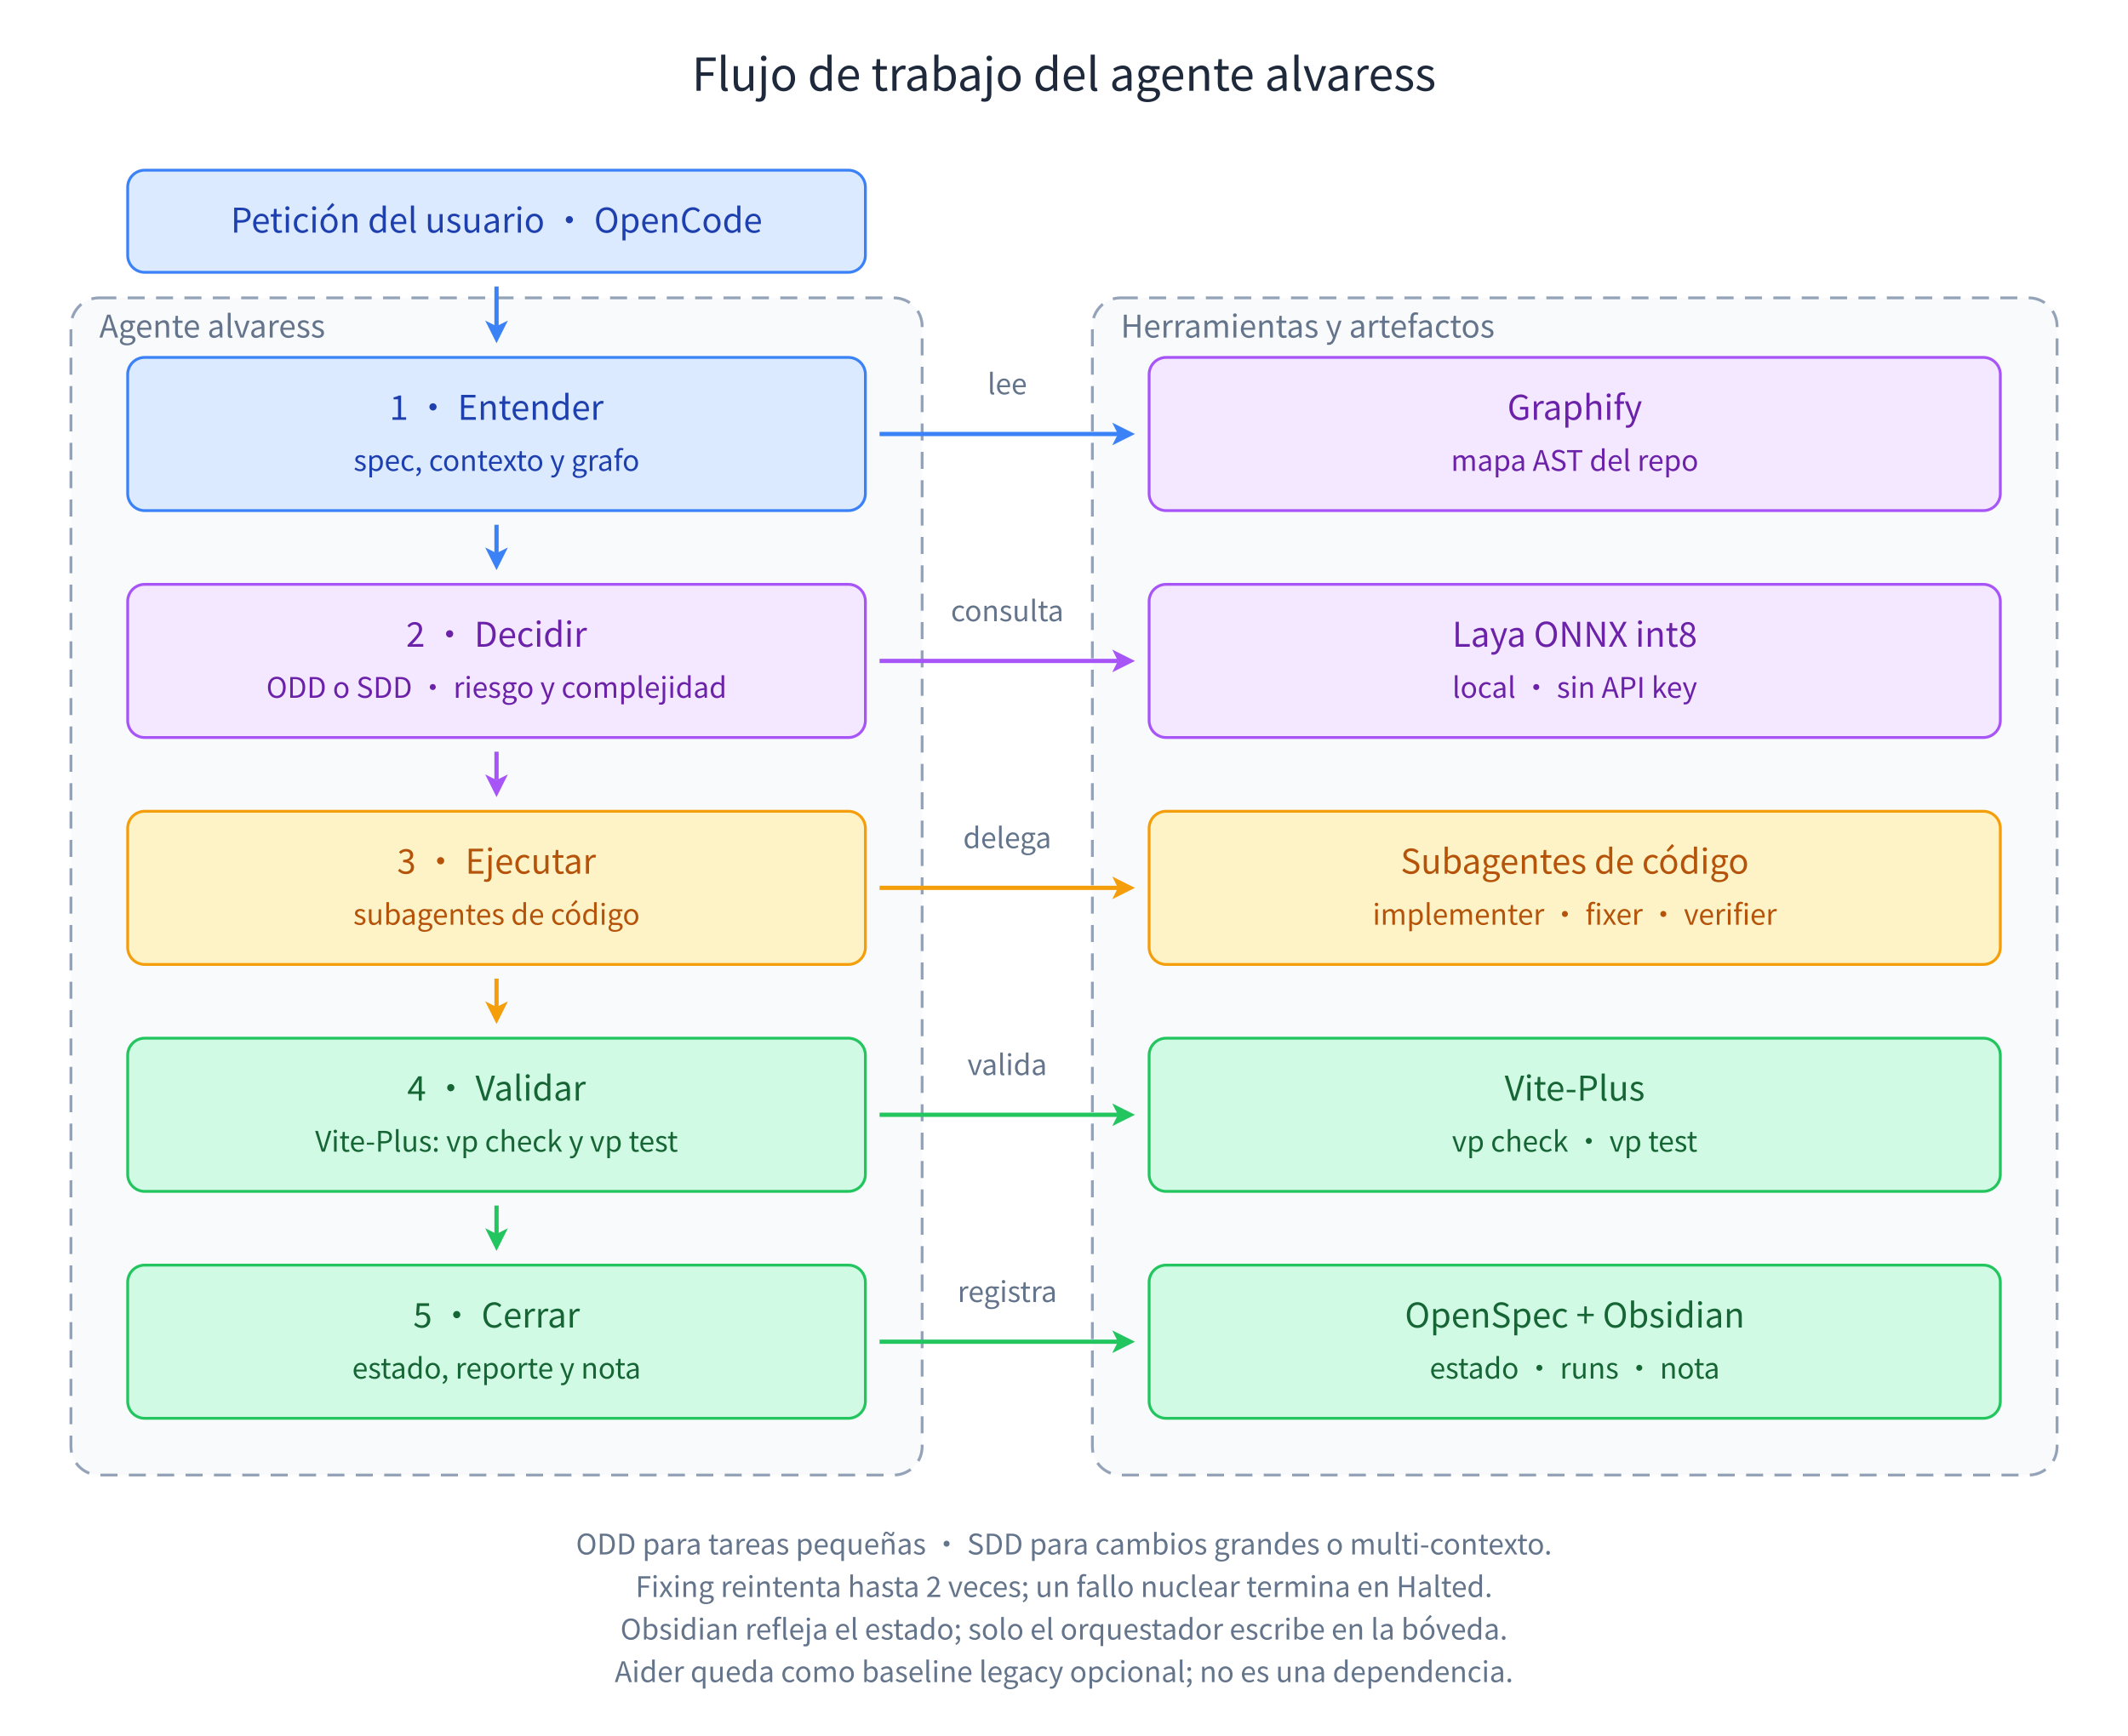
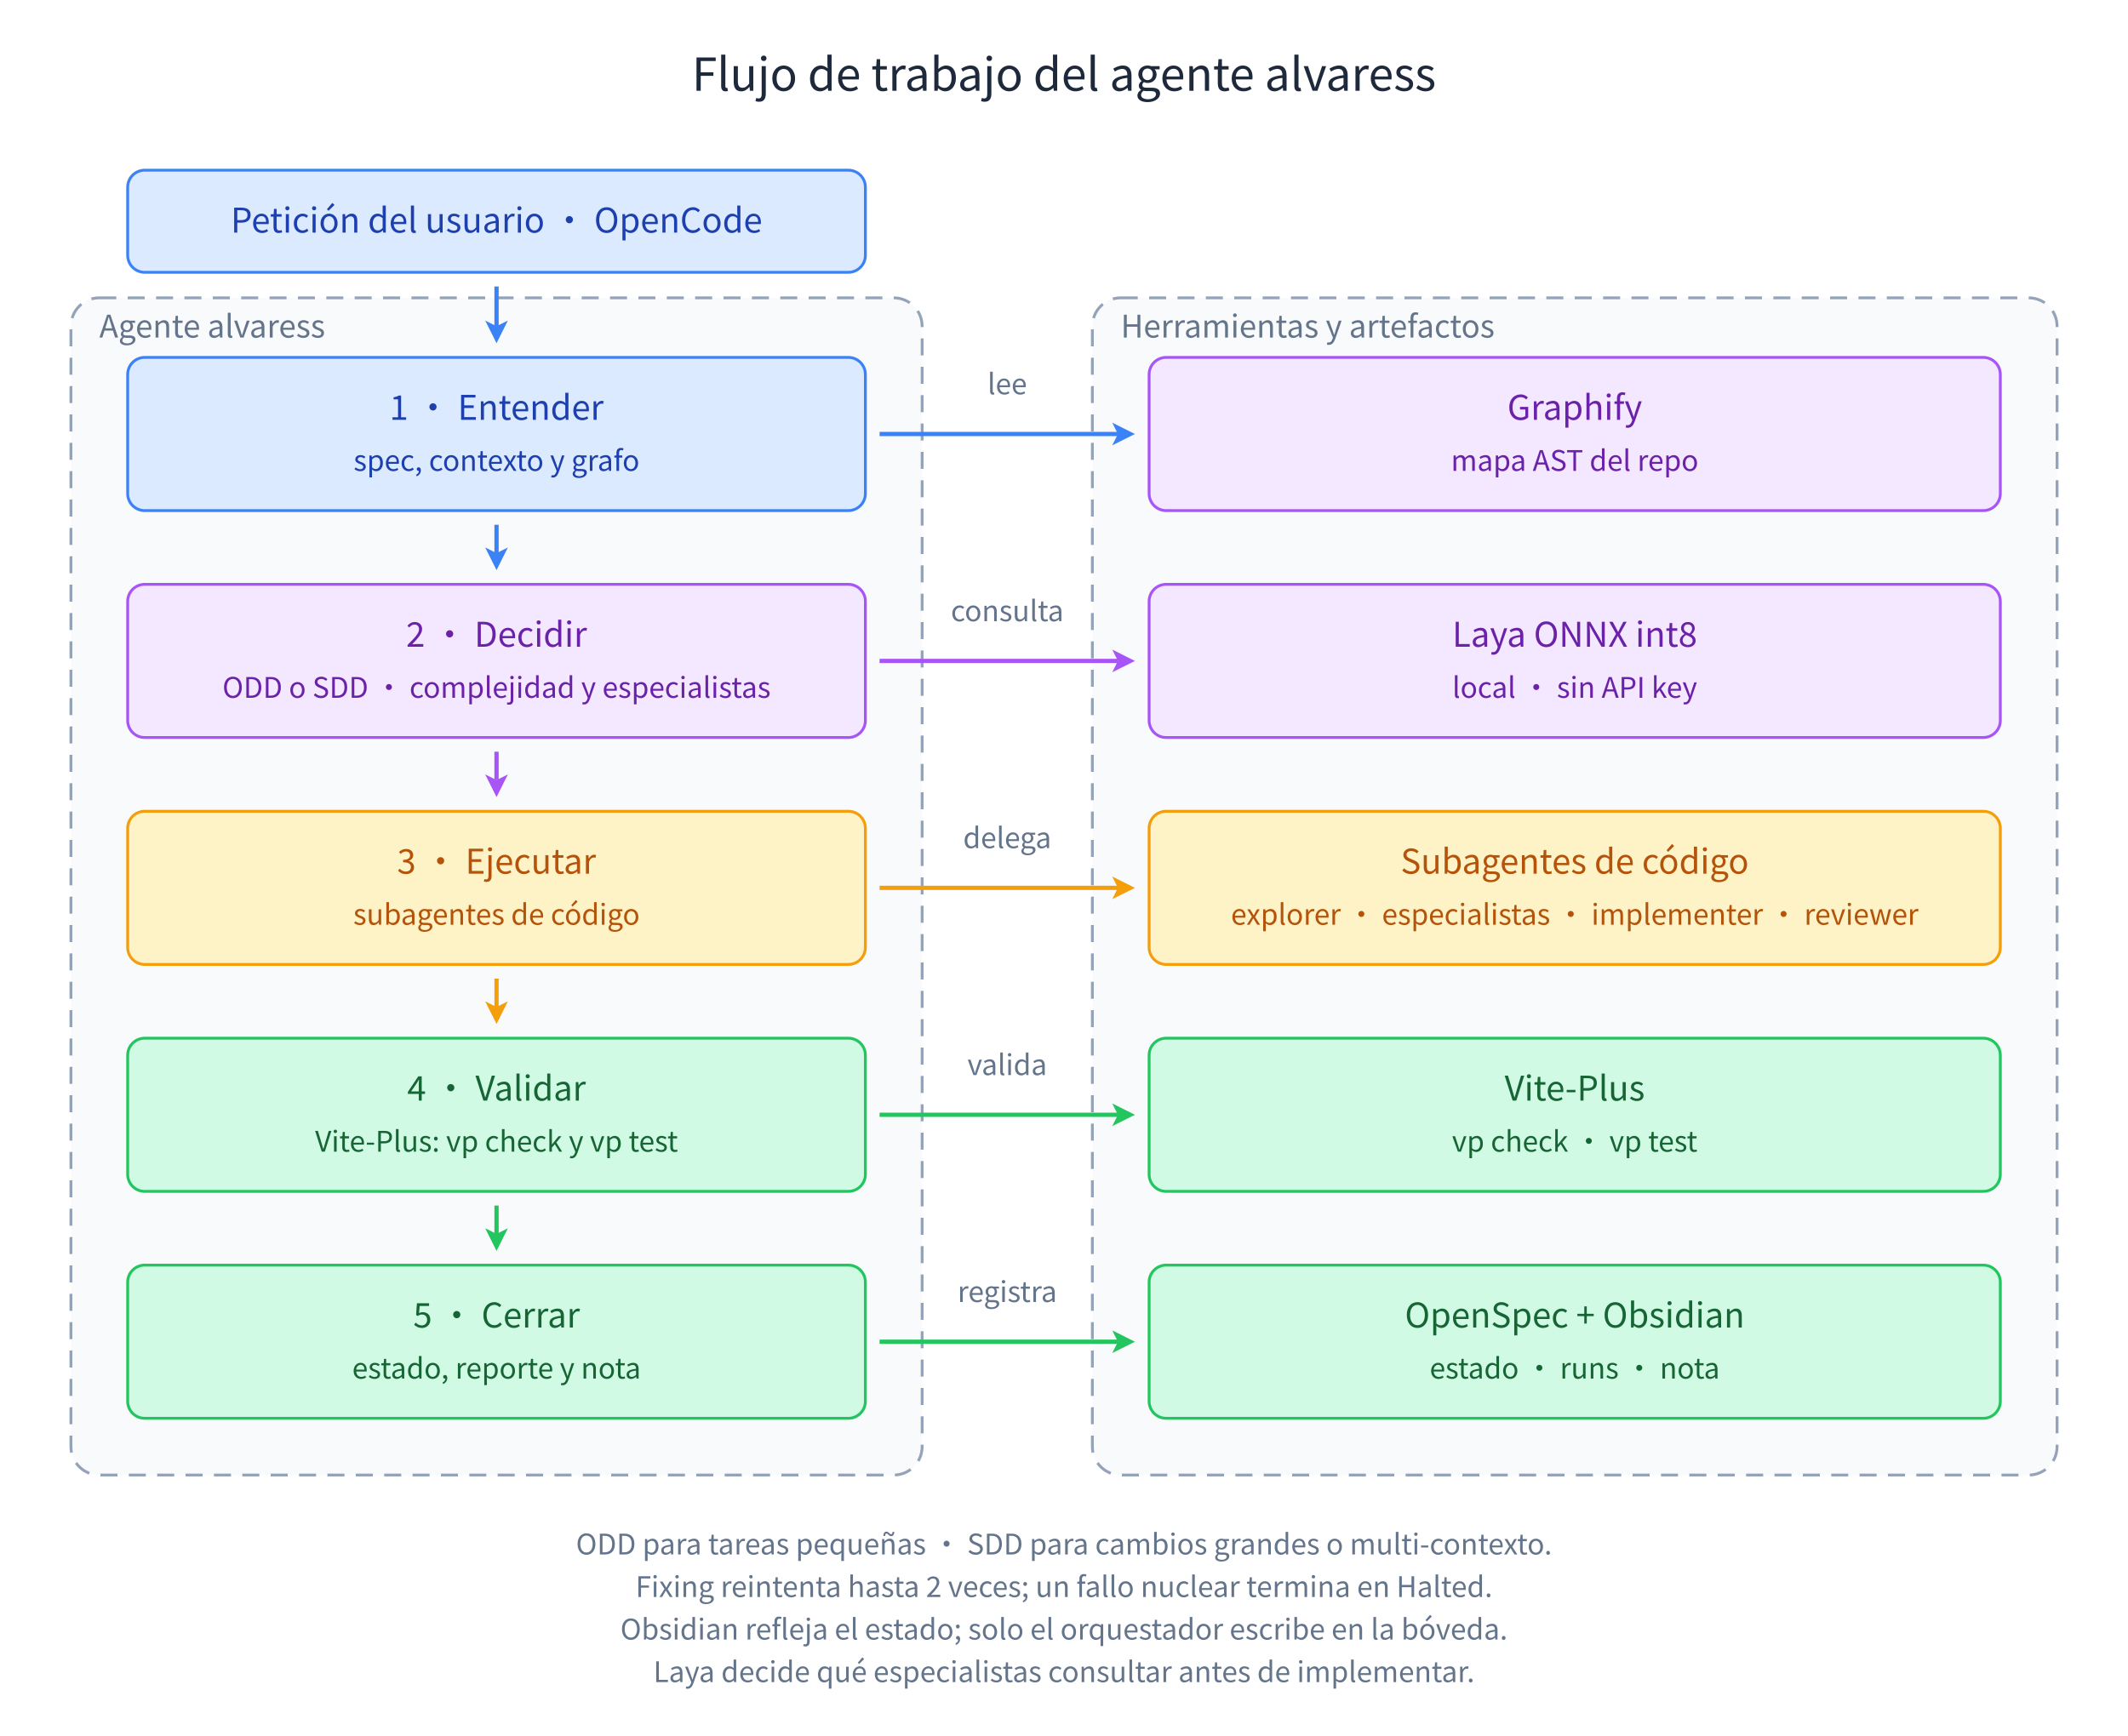
<svg xmlns="http://www.w3.org/2000/svg" viewBox="15 0 750 612" width="750" height="612" role="img" aria-label="Flujo de trabajo del agente alvaress">
  <style>
    text { font-family: 'PingFang SC', 'Microsoft YaHei', 'Noto Sans CJK SC', system-ui, sans-serif; }
  </style>
  <defs>
    <marker id="arrow-blue" markerWidth="8" markerHeight="8" refX="2" refY="4" orient="auto" markerUnits="userSpaceOnUse">
      <path d="M0,0 L8,4 L0,8 L2,4 z" fill="#3b82f6" />
    </marker>
    <marker id="arrow-orange" markerWidth="8" markerHeight="8" refX="2" refY="4" orient="auto" markerUnits="userSpaceOnUse">
      <path d="M0,0 L8,4 L0,8 L2,4 z" fill="#f59e0b" />
    </marker>
    <marker id="arrow-green" markerWidth="8" markerHeight="8" refX="2" refY="4" orient="auto" markerUnits="userSpaceOnUse">
      <path d="M0,0 L8,4 L0,8 L2,4 z" fill="#22c55e" />
    </marker>
    <marker id="arrow-purple" markerWidth="8" markerHeight="8" refX="2" refY="4" orient="auto" markerUnits="userSpaceOnUse">
      <path d="M0,0 L8,4 L0,8 L2,4 z" fill="#a855f7" />
    </marker>
  </defs>
  <rect x="15" y="0" width="750" height="612" fill="#ffffff" />
  <text x="390" y="32" font-size="16" fill="#1e293b" text-anchor="middle">Flujo de trabajo del agente alvaress</text>
  <rect x="40" y="105" width="300" height="415" rx="10" fill="#f8fafc" stroke="#94a3b8" stroke-dasharray="6,4" />
  <text x="50" y="119" font-size="11" fill="#64748b">Agente alvaress</text>
  <rect x="400" y="105" width="340" height="415" rx="10" fill="#f8fafc" stroke="#94a3b8" stroke-dasharray="6,4" />
  <text x="410" y="119" font-size="11" fill="#64748b">Herramientas y artefactos</text>
  <path d="M190,101 L 190,115" fill="none" stroke="#3b82f6" stroke-width="1.5" marker-end="url(#arrow-blue)" />
  <path d="M190,185 L 190,195" fill="none" stroke="#3b82f6" stroke-width="1.5" marker-end="url(#arrow-blue)" />
  <path d="M190,265 L 190,275" fill="none" stroke="#a855f7" stroke-width="1.5" marker-end="url(#arrow-purple)" />
  <path d="M190,345 L 190,355" fill="none" stroke="#f59e0b" stroke-width="1.5" marker-end="url(#arrow-orange)" />
  <path d="M190,425 L 190,435" fill="none" stroke="#22c55e" stroke-width="1.5" marker-end="url(#arrow-green)" />
  <path d="M325,153 L 409,153" fill="none" stroke="#3b82f6" stroke-width="1.5" marker-end="url(#arrow-blue)" />
  <path d="M325,233 L 409,233" fill="none" stroke="#a855f7" stroke-width="1.5" marker-end="url(#arrow-purple)" />
  <path d="M325,313 L 409,313" fill="none" stroke="#f59e0b" stroke-width="1.5" marker-end="url(#arrow-orange)" />
  <path d="M325,393 L 409,393" fill="none" stroke="#22c55e" stroke-width="1.5" marker-end="url(#arrow-green)" />
  <path d="M325,473 L 409,473" fill="none" stroke="#22c55e" stroke-width="1.5" marker-end="url(#arrow-green)" />
  <rect x="60" y="60" width="260" height="36" rx="6" fill="#dbeafe" stroke="#3b82f6" />
  <text x="190" y="82" font-size="12" fill="#1e40af" text-anchor="middle">Petición del usuario · OpenCode</text>
  <rect x="60" y="126" width="260" height="54" rx="6" fill="#dbeafe" stroke="#3b82f6" />
  <text x="190" y="148" font-size="12" fill="#1e40af" text-anchor="middle">1 · Entender</text>
  <text x="190" y="166" font-size="10" fill="#1e40af" text-anchor="middle">spec, contexto y grafo</text>
  <rect x="60" y="206" width="260" height="54" rx="6" fill="#f3e8ff" stroke="#a855f7" />
  <text x="190" y="228" font-size="12" fill="#6b21a8" text-anchor="middle">2 · Decidir</text>
-   <text x="190" y="246" font-size="10" fill="#6b21a8" text-anchor="middle">ODD o SDD · riesgo y complejidad</text>
+   <text x="190" y="246" font-size="10" fill="#6b21a8" text-anchor="middle">ODD o SDD · complejidad y especialistas</text>
  <rect x="60" y="286" width="260" height="54" rx="6" fill="#fef3c7" stroke="#f59e0b" />
  <text x="190" y="308" font-size="12" fill="#b45309" text-anchor="middle">3 · Ejecutar</text>
  <text x="190" y="326" font-size="10" fill="#b45309" text-anchor="middle">subagentes de código</text>
  <rect x="60" y="366" width="260" height="54" rx="6" fill="#d1fae5" stroke="#22c55e" />
  <text x="190" y="388" font-size="12" fill="#166534" text-anchor="middle">4 · Validar</text>
  <text x="190" y="406" font-size="10" fill="#166534" text-anchor="middle">Vite-Plus: vp check y vp test</text>
  <rect x="60" y="446" width="260" height="54" rx="6" fill="#d1fae5" stroke="#22c55e" />
  <text x="190" y="468" font-size="12" fill="#166534" text-anchor="middle">5 · Cerrar</text>
  <text x="190" y="486" font-size="10" fill="#166534" text-anchor="middle">estado, reporte y nota</text>
  <rect x="420" y="126" width="300" height="54" rx="6" fill="#f3e8ff" stroke="#a855f7" />
  <text x="570" y="148" font-size="12" fill="#6b21a8" text-anchor="middle">Graphify</text>
  <text x="570" y="166" font-size="10" fill="#6b21a8" text-anchor="middle">mapa AST del repo</text>
  <rect x="420" y="206" width="300" height="54" rx="6" fill="#f3e8ff" stroke="#a855f7" />
  <text x="570" y="228" font-size="12" fill="#6b21a8" text-anchor="middle">Laya ONNX int8</text>
  <text x="570" y="246" font-size="10" fill="#6b21a8" text-anchor="middle">local · sin API key</text>
  <rect x="420" y="286" width="300" height="54" rx="6" fill="#fef3c7" stroke="#f59e0b" />
  <text x="570" y="308" font-size="12" fill="#b45309" text-anchor="middle">Subagentes de código</text>
-   <text x="570" y="326" font-size="10" fill="#b45309" text-anchor="middle">implementer · fixer · verifier</text>
+   <text x="570" y="326" font-size="10" fill="#b45309" text-anchor="middle">explorer · especialistas · implementer · reviewer</text>
  <rect x="420" y="366" width="300" height="54" rx="6" fill="#d1fae5" stroke="#22c55e" />
  <text x="570" y="388" font-size="12" fill="#166534" text-anchor="middle">Vite-Plus</text>
  <text x="570" y="406" font-size="10" fill="#166534" text-anchor="middle">vp check · vp test</text>
  <rect x="420" y="446" width="300" height="54" rx="6" fill="#d1fae5" stroke="#22c55e" />
  <text x="570" y="468" font-size="12" fill="#166534" text-anchor="middle">OpenSpec + Obsidian</text>
  <text x="570" y="486" font-size="10" fill="#166534" text-anchor="middle">estado · runs · nota</text>
  <text x="370" y="139" font-size="10" fill="#64748b" text-anchor="middle">lee</text>
  <text x="370" y="219" font-size="10" fill="#64748b" text-anchor="middle">consulta</text>
  <text x="370" y="299" font-size="10" fill="#64748b" text-anchor="middle">delega</text>
  <text x="370" y="379" font-size="10" fill="#64748b" text-anchor="middle">valida</text>
  <text x="370" y="459" font-size="10" fill="#64748b" text-anchor="middle">registra</text>
  <text x="390" y="548" font-size="10" fill="#64748b" text-anchor="middle">ODD para tareas pequeñas · SDD para cambios grandes o multi-contexto.</text>
  <text x="390" y="563" font-size="10" fill="#64748b" text-anchor="middle">Fixing reintenta hasta 2 veces; un fallo nuclear termina en Halted.</text>
  <text x="390" y="578" font-size="10" fill="#64748b" text-anchor="middle">Obsidian refleja el estado; solo el orquestador escribe en la bóveda.</text>
-   <text x="390" y="593" font-size="10" fill="#64748b" text-anchor="middle">Aider queda como baseline legacy opcional; no es una dependencia.</text>
+   <text x="390" y="593" font-size="10" fill="#64748b" text-anchor="middle">Laya decide qué especialistas consultar antes de implementar.</text>
</svg>
